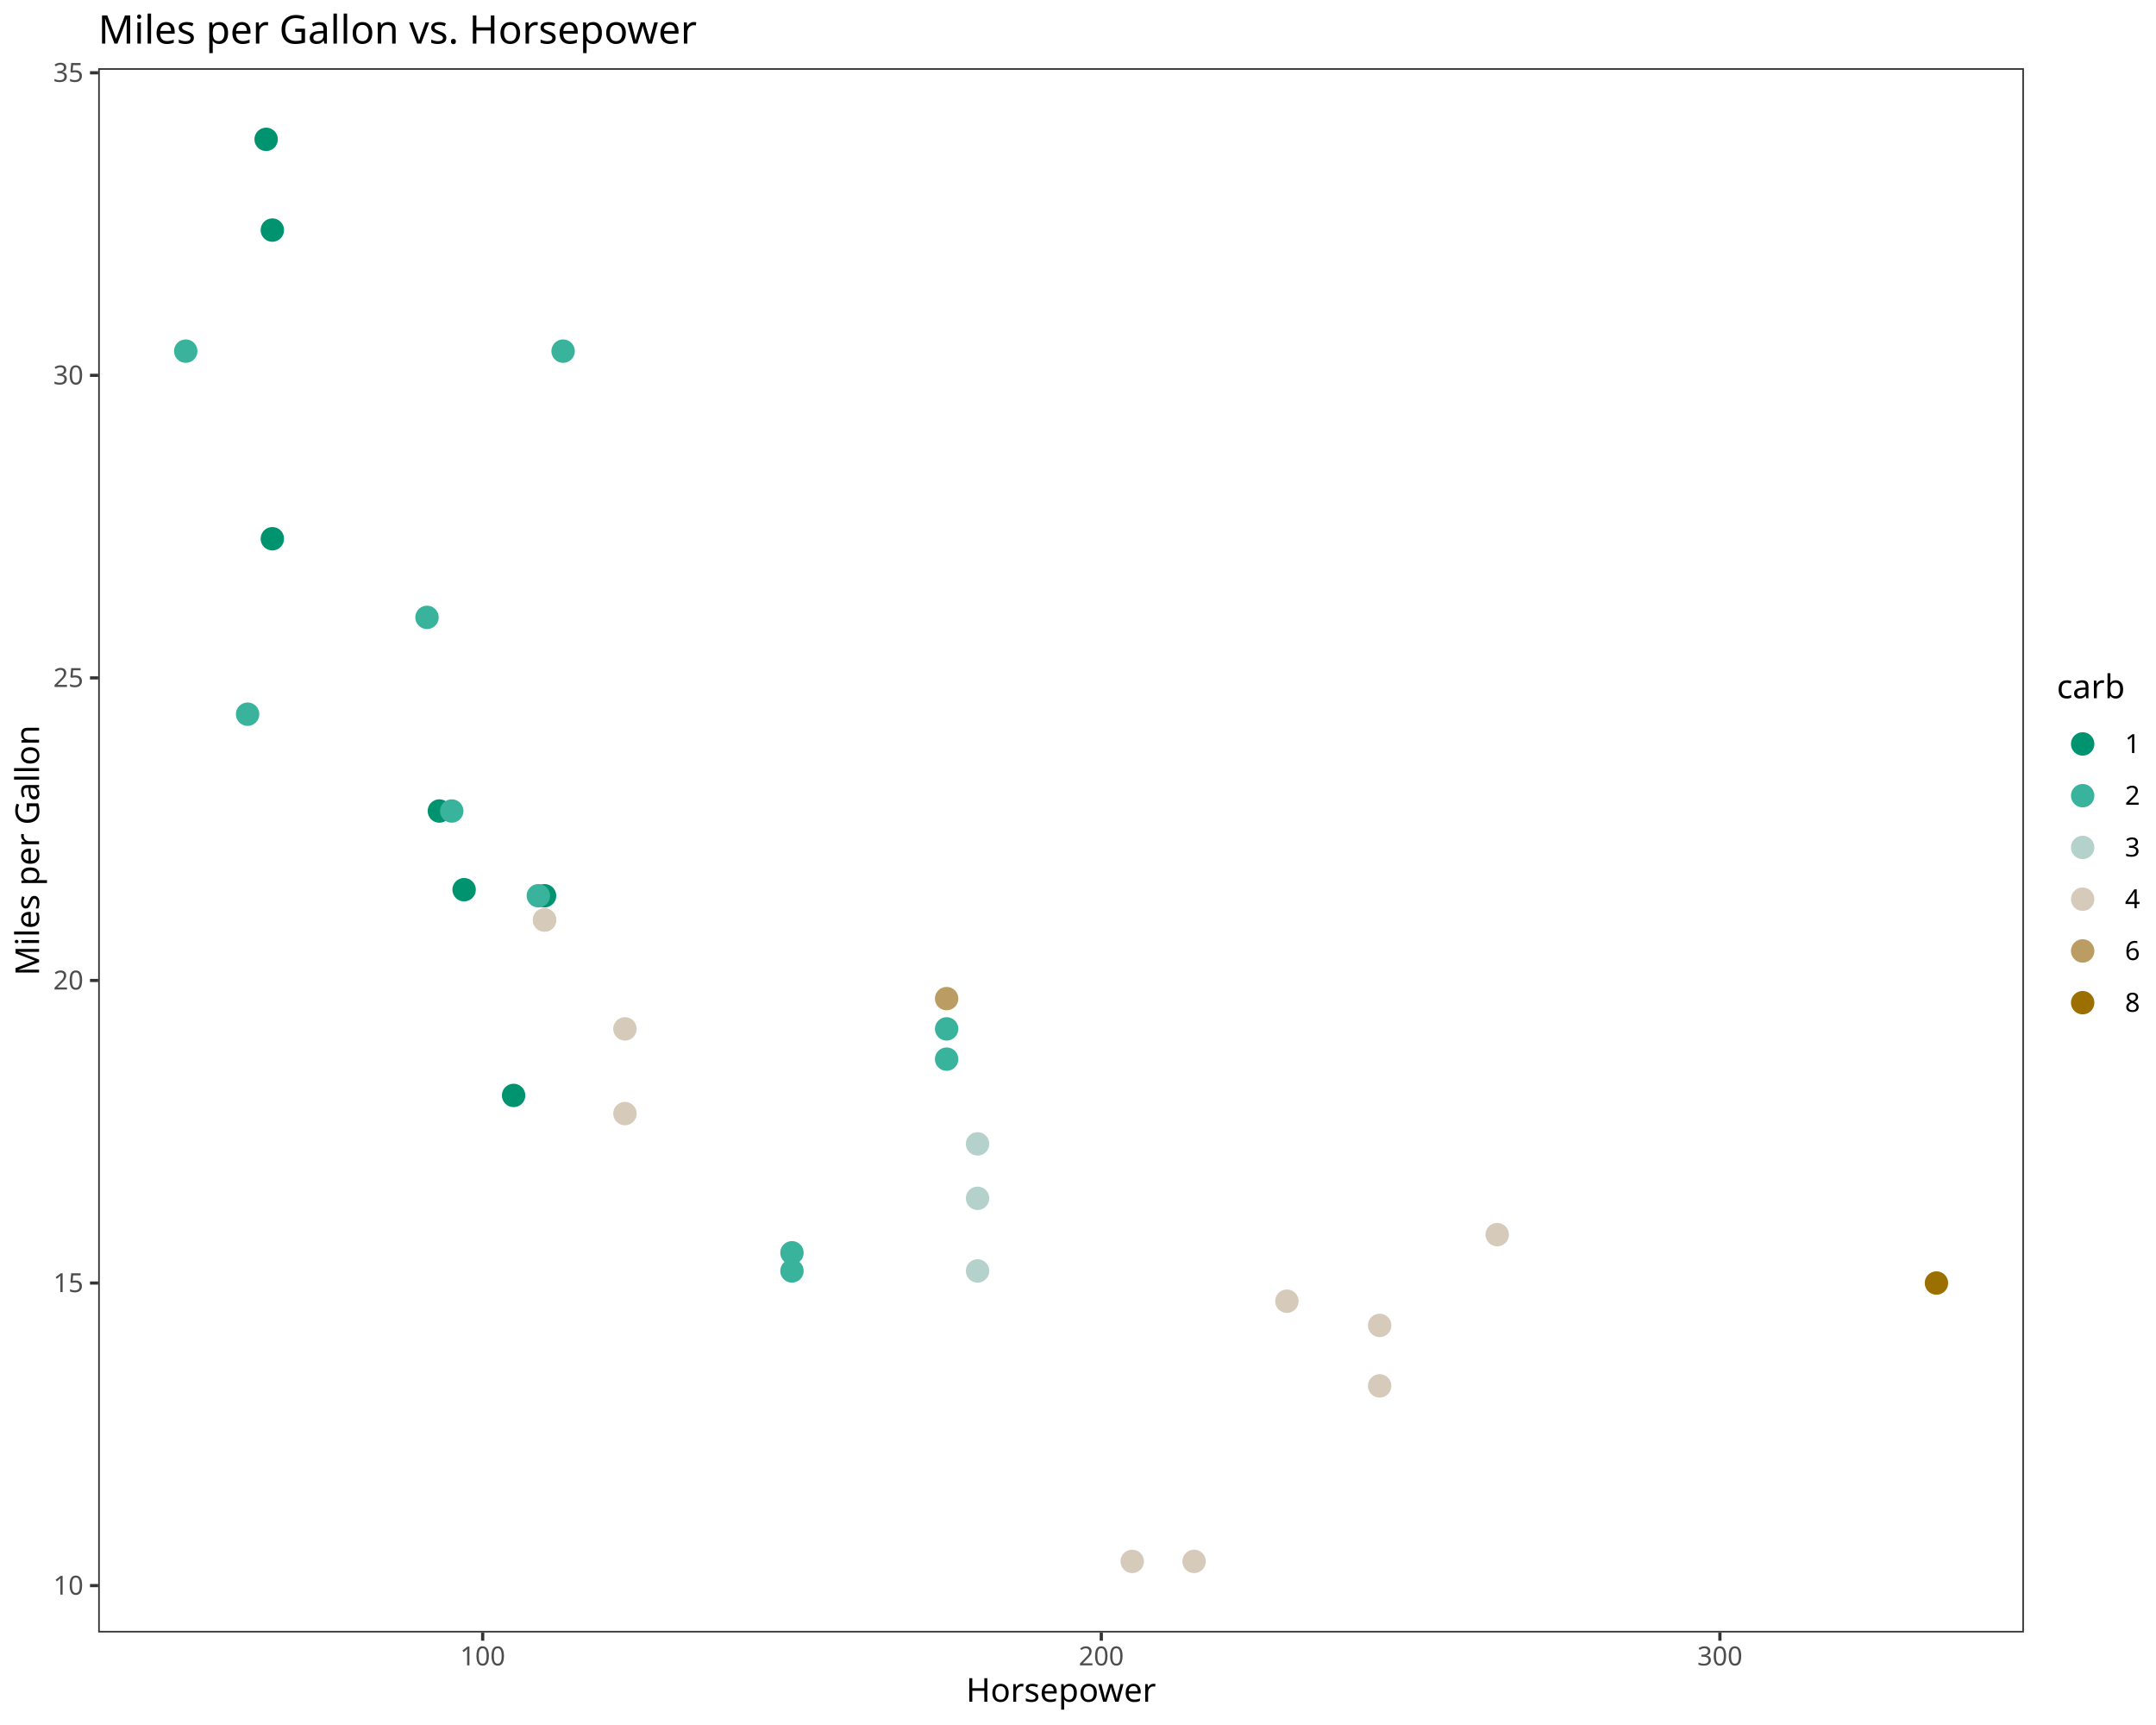
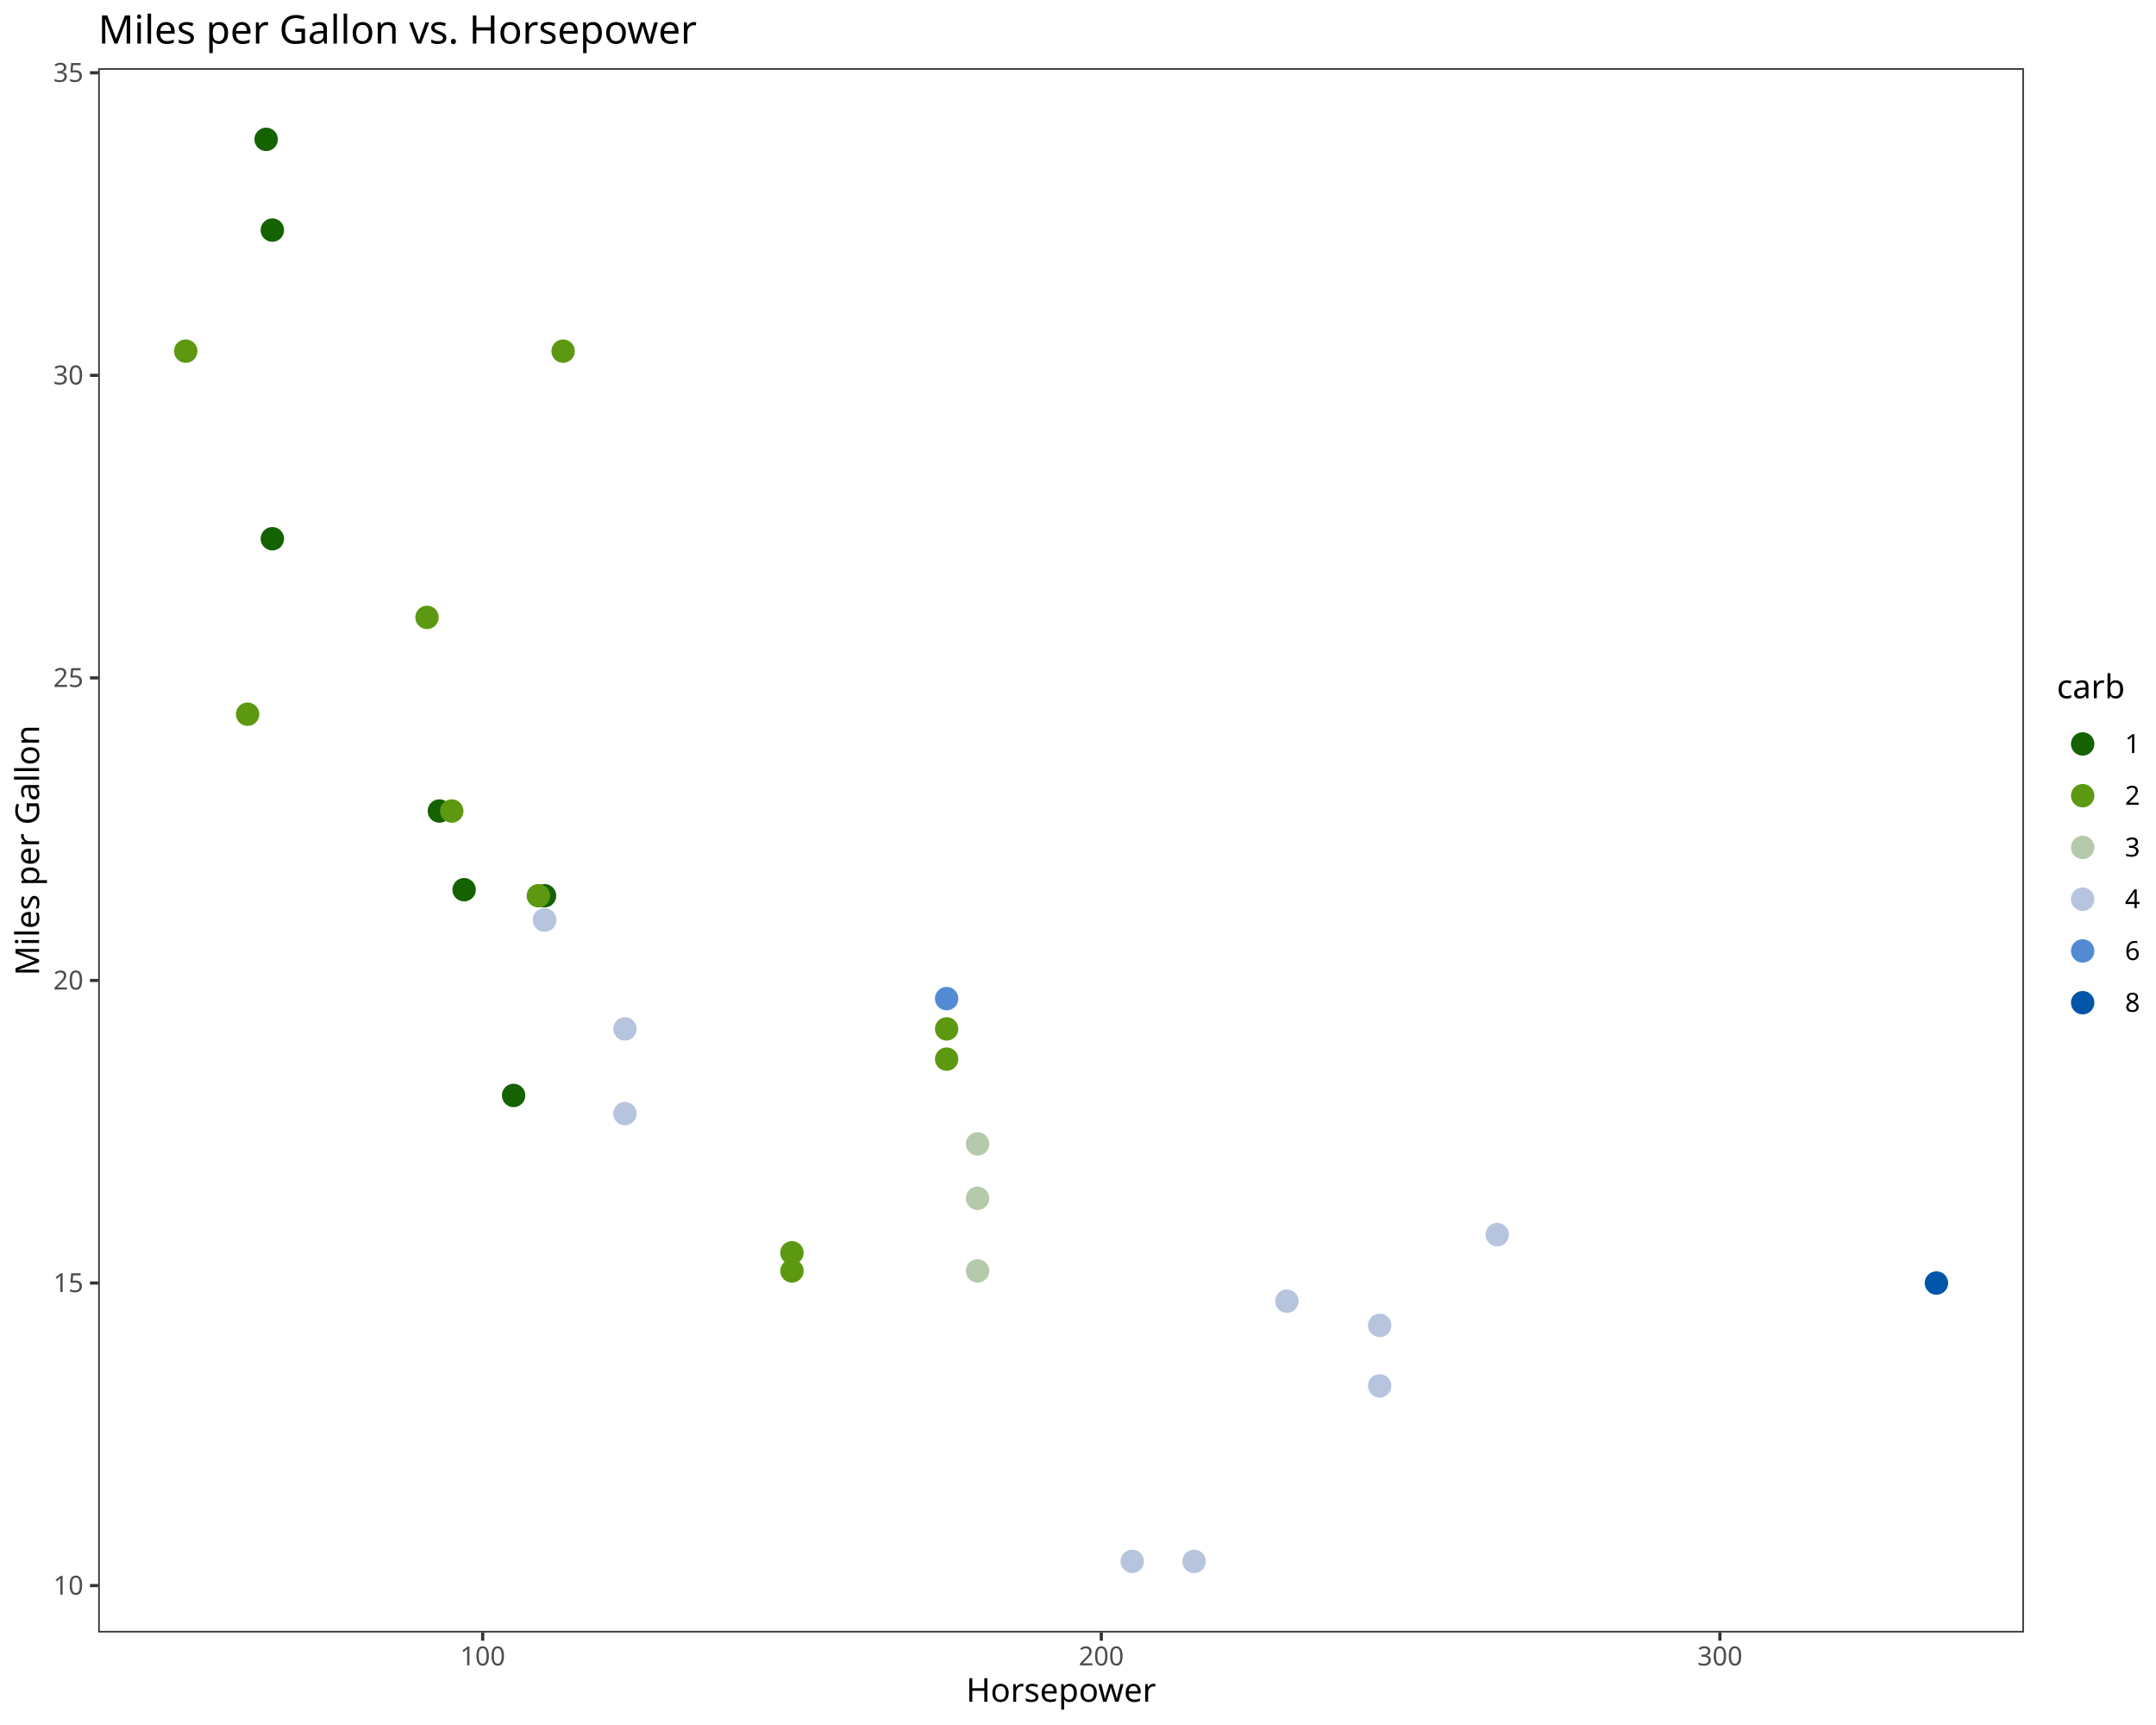
<svg xmlns="http://www.w3.org/2000/svg" class="svglite" data-engine-version="2.0" width="720.00pt" height="576.00pt" viewBox="0 0 720.00 576.00">
  <defs>
    <style type="text/css">
    .svglite line, .svglite polyline, .svglite polygon, .svglite path, .svglite rect, .svglite circle {
      fill: none;
      stroke: #000000;
      stroke-linecap: round;
      stroke-linejoin: round;
      stroke-miterlimit: 10.00;
    }
  </style>
  </defs>
  <rect width="100%" height="100%" style="stroke: none; fill: #FFFFFF;" />
  <defs>
    <clipPath id="cpMC4wMHw3MjAuMDB8MC4wMHw1NzYuMDA=">
      <rect x="0.00" y="0.00" width="720.00" height="576.00" />
    </clipPath>
  </defs>
  <g clip-path="url(#cpMC4wMHw3MjAuMDB8MC4wMHw1NzYuMDA=)">
    <rect x="0.00" y="0.00" width="720.00" height="576.00" style="stroke-width: 1.07; stroke: #FFFFFF; fill: #FFFFFF;" />
  </g>
  <defs>
    <clipPath id="cpMzIuNzl8Njc1LjkxfDIyLjc4fDU0NS4xMQ==">
      <rect x="32.79" y="22.78" width="643.11" height="522.33" />
    </clipPath>
  </defs>
  <g clip-path="url(#cpMzIuNzl8Njc1LjkxfDIyLjc4fDU0NS4xMQ==)">
    <rect x="32.79" y="22.78" width="643.11" height="522.33" style="stroke-width: 1.07; stroke: none; fill: #FFFFFF;" />
-     <circle cx="181.85" cy="307.19" r="3.56" style="stroke-width: 0.71; stroke: #D6CABA; fill: #D6CABA;" />
-     <circle cx="181.85" cy="307.19" r="3.56" style="stroke-width: 0.71; stroke: #D6CABA; fill: #D6CABA;" />
-     <circle cx="146.73" cy="270.81" r="3.56" style="stroke-width: 0.71; stroke: #009370; fill: #009370;" />
-     <circle cx="181.85" cy="299.10" r="3.56" style="stroke-width: 0.71; stroke: #009370; fill: #009370;" />
-     <circle cx="316.13" cy="353.66" r="3.56" style="stroke-width: 0.71; stroke: #39B39C; fill: #39B39C;" />
-     <circle cx="171.52" cy="365.78" r="3.56" style="stroke-width: 0.71; stroke: #009370; fill: #009370;" />
-     <circle cx="460.74" cy="442.57" r="3.56" style="stroke-width: 0.71; stroke: #D6CABA; fill: #D6CABA;" />
-     <circle cx="82.69" cy="238.48" r="3.56" style="stroke-width: 0.71; stroke: #39B39C; fill: #39B39C;" />
-     <circle cx="150.86" cy="270.81" r="3.56" style="stroke-width: 0.71; stroke: #39B39C; fill: #39B39C;" />
-     <circle cx="208.70" cy="343.56" r="3.56" style="stroke-width: 0.71; stroke: #D6CABA; fill: #D6CABA;" />
-     <circle cx="208.70" cy="371.84" r="3.56" style="stroke-width: 0.71; stroke: #D6CABA; fill: #D6CABA;" />
-     <circle cx="326.46" cy="400.13" r="3.56" style="stroke-width: 0.71; stroke: #B4D2CB; fill: #B4D2CB;" />
-     <circle cx="326.46" cy="381.95" r="3.56" style="stroke-width: 0.71; stroke: #B4D2CB; fill: #B4D2CB;" />
-     <circle cx="326.46" cy="424.38" r="3.56" style="stroke-width: 0.71; stroke: #B4D2CB; fill: #B4D2CB;" />
-     <circle cx="378.11" cy="521.37" r="3.56" style="stroke-width: 0.71; stroke: #D6CABA; fill: #D6CABA;" />
-     <circle cx="398.77" cy="521.37" r="3.56" style="stroke-width: 0.71; stroke: #D6CABA; fill: #D6CABA;" />
-     <circle cx="429.76" cy="434.48" r="3.56" style="stroke-width: 0.71; stroke: #D6CABA; fill: #D6CABA;" />
-     <circle cx="90.95" cy="76.83" r="3.56" style="stroke-width: 0.71; stroke: #009370; fill: #009370;" />
-     <circle cx="62.03" cy="117.25" r="3.56" style="stroke-width: 0.71; stroke: #39B39C; fill: #39B39C;" />
-     <circle cx="88.88" cy="46.53" r="3.56" style="stroke-width: 0.71; stroke: #009370; fill: #009370;" />
-     <circle cx="154.99" cy="297.08" r="3.56" style="stroke-width: 0.71; stroke: #009370; fill: #009370;" />
-     <circle cx="264.48" cy="418.32" r="3.56" style="stroke-width: 0.71; stroke: #39B39C; fill: #39B39C;" />
-     <circle cx="264.48" cy="424.38" r="3.56" style="stroke-width: 0.71; stroke: #39B39C; fill: #39B39C;" />
-     <circle cx="460.74" cy="462.77" r="3.56" style="stroke-width: 0.71; stroke: #D6CABA; fill: #D6CABA;" />
-     <circle cx="316.13" cy="343.56" r="3.56" style="stroke-width: 0.71; stroke: #39B39C; fill: #39B39C;" />
-     <circle cx="90.95" cy="179.89" r="3.56" style="stroke-width: 0.71; stroke: #009370; fill: #009370;" />
-     <circle cx="142.60" cy="206.15" r="3.56" style="stroke-width: 0.71; stroke: #39B39C; fill: #39B39C;" />
-     <circle cx="188.05" cy="117.25" r="3.56" style="stroke-width: 0.71; stroke: #39B39C; fill: #39B39C;" />
-     <circle cx="500.00" cy="412.26" r="3.56" style="stroke-width: 0.71; stroke: #D6CABA; fill: #D6CABA;" />
-     <circle cx="316.13" cy="333.45" r="3.56" style="stroke-width: 0.71; stroke: #BB9C63; fill: #BB9C63;" />
-     <circle cx="646.68" cy="428.42" r="3.56" style="stroke-width: 0.71; stroke: #9C7000; fill: #9C7000;" />
-     <circle cx="179.78" cy="299.10" r="3.56" style="stroke-width: 0.71; stroke: #39B39C; fill: #39B39C;" />
+     <circle cx="181.85" cy="307.19" r="3.56" style="stroke-width: 0.71; stroke: #B7C4DE; fill: #B7C4DE;" />
+     <circle cx="181.85" cy="307.19" r="3.56" style="stroke-width: 0.71; stroke: #B7C4DE; fill: #B7C4DE;" />
+     <circle cx="146.73" cy="270.81" r="3.56" style="stroke-width: 0.71; stroke: #146200; fill: #146200;" />
+     <circle cx="181.85" cy="299.10" r="3.56" style="stroke-width: 0.71; stroke: #146200; fill: #146200;" />
+     <circle cx="316.13" cy="353.66" r="3.56" style="stroke-width: 0.71; stroke: #5C9911; fill: #5C9911;" />
+     <circle cx="171.52" cy="365.78" r="3.56" style="stroke-width: 0.71; stroke: #146200; fill: #146200;" />
+     <circle cx="460.74" cy="442.57" r="3.56" style="stroke-width: 0.71; stroke: #B7C4DE; fill: #B7C4DE;" />
+     <circle cx="82.69" cy="238.48" r="3.56" style="stroke-width: 0.71; stroke: #5C9911; fill: #5C9911;" />
+     <circle cx="150.86" cy="270.81" r="3.56" style="stroke-width: 0.71; stroke: #5C9911; fill: #5C9911;" />
+     <circle cx="208.70" cy="343.56" r="3.56" style="stroke-width: 0.71; stroke: #B7C4DE; fill: #B7C4DE;" />
+     <circle cx="208.70" cy="371.84" r="3.56" style="stroke-width: 0.71; stroke: #B7C4DE; fill: #B7C4DE;" />
+     <circle cx="326.46" cy="400.13" r="3.56" style="stroke-width: 0.71; stroke: #B5CAAA; fill: #B5CAAA;" />
+     <circle cx="326.46" cy="381.95" r="3.56" style="stroke-width: 0.71; stroke: #B5CAAA; fill: #B5CAAA;" />
+     <circle cx="326.46" cy="424.38" r="3.56" style="stroke-width: 0.71; stroke: #B5CAAA; fill: #B5CAAA;" />
+     <circle cx="378.11" cy="521.37" r="3.56" style="stroke-width: 0.71; stroke: #B7C4DE; fill: #B7C4DE;" />
+     <circle cx="398.77" cy="521.37" r="3.56" style="stroke-width: 0.71; stroke: #B7C4DE; fill: #B7C4DE;" />
+     <circle cx="429.76" cy="434.48" r="3.56" style="stroke-width: 0.71; stroke: #B7C4DE; fill: #B7C4DE;" />
+     <circle cx="90.95" cy="76.83" r="3.56" style="stroke-width: 0.71; stroke: #146200; fill: #146200;" />
+     <circle cx="62.03" cy="117.25" r="3.56" style="stroke-width: 0.71; stroke: #5C9911; fill: #5C9911;" />
+     <circle cx="88.88" cy="46.53" r="3.56" style="stroke-width: 0.71; stroke: #146200; fill: #146200;" />
+     <circle cx="154.99" cy="297.08" r="3.56" style="stroke-width: 0.71; stroke: #146200; fill: #146200;" />
+     <circle cx="264.48" cy="418.32" r="3.56" style="stroke-width: 0.71; stroke: #5C9911; fill: #5C9911;" />
+     <circle cx="264.48" cy="424.38" r="3.56" style="stroke-width: 0.71; stroke: #5C9911; fill: #5C9911;" />
+     <circle cx="460.74" cy="462.77" r="3.56" style="stroke-width: 0.71; stroke: #B7C4DE; fill: #B7C4DE;" />
+     <circle cx="316.13" cy="343.56" r="3.56" style="stroke-width: 0.71; stroke: #5C9911; fill: #5C9911;" />
+     <circle cx="90.95" cy="179.89" r="3.56" style="stroke-width: 0.71; stroke: #146200; fill: #146200;" />
+     <circle cx="142.60" cy="206.15" r="3.56" style="stroke-width: 0.71; stroke: #5C9911; fill: #5C9911;" />
+     <circle cx="188.05" cy="117.25" r="3.56" style="stroke-width: 0.71; stroke: #5C9911; fill: #5C9911;" />
+     <circle cx="500.00" cy="412.26" r="3.56" style="stroke-width: 0.71; stroke: #B7C4DE; fill: #B7C4DE;" />
+     <circle cx="316.13" cy="333.45" r="3.56" style="stroke-width: 0.71; stroke: #528BD4; fill: #528BD4;" />
+     <circle cx="646.68" cy="428.42" r="3.56" style="stroke-width: 0.71; stroke: #0055A9; fill: #0055A9;" />
+     <circle cx="179.78" cy="299.10" r="3.56" style="stroke-width: 0.71; stroke: #5C9911; fill: #5C9911;" />
    <rect x="32.79" y="22.78" width="643.11" height="522.33" style="stroke-width: 1.07; stroke: #333333;" />
  </g>
  <g clip-path="url(#cpMC4wMHw3MjAuMDB8MC4wMHw1NzYuMDA=)">
    <text x="27.86" y="532.48" text-anchor="end" style="font-size: 8.80px; fill: #4D4D4D; font-family: sans;" textLength="9.79px" lengthAdjust="spacingAndGlyphs">10</text>
    <text x="27.86" y="431.45" text-anchor="end" style="font-size: 8.80px; fill: #4D4D4D; font-family: sans;" textLength="9.79px" lengthAdjust="spacingAndGlyphs">15</text>
    <text x="27.86" y="330.42" text-anchor="end" style="font-size: 8.80px; fill: #4D4D4D; font-family: sans;" textLength="9.79px" lengthAdjust="spacingAndGlyphs">20</text>
    <text x="27.86" y="229.39" text-anchor="end" style="font-size: 8.80px; fill: #4D4D4D; font-family: sans;" textLength="9.79px" lengthAdjust="spacingAndGlyphs">25</text>
    <text x="27.86" y="128.36" text-anchor="end" style="font-size: 8.80px; fill: #4D4D4D; font-family: sans;" textLength="9.79px" lengthAdjust="spacingAndGlyphs">30</text>
    <text x="27.86" y="27.33" text-anchor="end" style="font-size: 8.80px; fill: #4D4D4D; font-family: sans;" textLength="9.79px" lengthAdjust="spacingAndGlyphs">35</text>
    <polyline points="30.05,529.45 32.79,529.45 " style="stroke-width: 1.07; stroke: #333333; stroke-linecap: butt;" />
    <polyline points="30.05,428.42 32.79,428.42 " style="stroke-width: 1.07; stroke: #333333; stroke-linecap: butt;" />
    <polyline points="30.05,327.39 32.79,327.39 " style="stroke-width: 1.07; stroke: #333333; stroke-linecap: butt;" />
    <polyline points="30.05,226.36 32.79,226.36 " style="stroke-width: 1.07; stroke: #333333; stroke-linecap: butt;" />
    <polyline points="30.05,125.33 32.79,125.33 " style="stroke-width: 1.07; stroke: #333333; stroke-linecap: butt;" />
    <polyline points="30.05,24.30 32.79,24.30 " style="stroke-width: 1.07; stroke: #333333; stroke-linecap: butt;" />
    <polyline points="161.19,547.85 161.19,545.11 " style="stroke-width: 1.07; stroke: #333333; stroke-linecap: butt;" />
    <polyline points="367.78,547.85 367.78,545.11 " style="stroke-width: 1.07; stroke: #333333; stroke-linecap: butt;" />
    <polyline points="574.37,547.85 574.37,545.11 " style="stroke-width: 1.07; stroke: #333333; stroke-linecap: butt;" />
    <text x="161.19" y="556.10" text-anchor="middle" style="font-size: 8.80px; fill: #4D4D4D; font-family: sans;" textLength="14.68px" lengthAdjust="spacingAndGlyphs">100</text>
    <text x="367.78" y="556.10" text-anchor="middle" style="font-size: 8.80px; fill: #4D4D4D; font-family: sans;" textLength="14.68px" lengthAdjust="spacingAndGlyphs">200</text>
    <text x="574.37" y="556.10" text-anchor="middle" style="font-size: 8.80px; fill: #4D4D4D; font-family: sans;" textLength="14.68px" lengthAdjust="spacingAndGlyphs">300</text>
    <text x="354.35" y="568.24" text-anchor="middle" style="font-size: 11.00px; font-family: sans;" textLength="59.31px" lengthAdjust="spacingAndGlyphs">Horsepower</text>
    <text transform="translate(13.05,283.95) rotate(-90)" text-anchor="middle" style="font-size: 11.00px; font-family: sans;" textLength="79.48px" lengthAdjust="spacingAndGlyphs">Miles per Gallon</text>
    <rect x="686.87" y="224.44" width="27.65" height="119.01" style="stroke-width: 1.07; stroke: none; fill: #FFFFFF;" />
    <text x="686.87" y="233.15" style="font-size: 11.00px; font-family: sans;" textLength="21.40px" lengthAdjust="spacingAndGlyphs">carb</text>
    <rect x="686.87" y="239.77" width="17.28" height="17.28" style="stroke-width: 1.07; stroke: none; fill: #FFFFFF;" />
-     <circle cx="695.51" cy="248.41" r="3.56" style="stroke-width: 0.71; stroke: #009370; fill: #009370;" />
+     <circle cx="695.51" cy="248.41" r="3.56" style="stroke-width: 0.71; stroke: #146200; fill: #146200;" />
    <rect x="686.87" y="257.05" width="17.28" height="17.28" style="stroke-width: 1.07; stroke: none; fill: #FFFFFF;" />
-     <circle cx="695.51" cy="265.69" r="3.56" style="stroke-width: 0.71; stroke: #39B39C; fill: #39B39C;" />
+     <circle cx="695.51" cy="265.69" r="3.56" style="stroke-width: 0.71; stroke: #5C9911; fill: #5C9911;" />
    <rect x="686.87" y="274.33" width="17.28" height="17.28" style="stroke-width: 1.07; stroke: none; fill: #FFFFFF;" />
-     <circle cx="695.51" cy="282.97" r="3.56" style="stroke-width: 0.71; stroke: #B4D2CB; fill: #B4D2CB;" />
+     <circle cx="695.51" cy="282.97" r="3.56" style="stroke-width: 0.71; stroke: #B5CAAA; fill: #B5CAAA;" />
    <rect x="686.87" y="291.61" width="17.28" height="17.28" style="stroke-width: 1.07; stroke: none; fill: #FFFFFF;" />
-     <circle cx="695.51" cy="300.25" r="3.56" style="stroke-width: 0.71; stroke: #D6CABA; fill: #D6CABA;" />
+     <circle cx="695.51" cy="300.25" r="3.56" style="stroke-width: 0.71; stroke: #B7C4DE; fill: #B7C4DE;" />
    <rect x="686.87" y="308.89" width="17.28" height="17.28" style="stroke-width: 1.07; stroke: none; fill: #FFFFFF;" />
-     <circle cx="695.51" cy="317.53" r="3.56" style="stroke-width: 0.71; stroke: #BB9C63; fill: #BB9C63;" />
+     <circle cx="695.51" cy="317.53" r="3.56" style="stroke-width: 0.71; stroke: #528BD4; fill: #528BD4;" />
    <rect x="686.87" y="326.17" width="17.28" height="17.28" style="stroke-width: 1.07; stroke: none; fill: #FFFFFF;" />
-     <circle cx="695.51" cy="334.81" r="3.56" style="stroke-width: 0.71; stroke: #9C7000; fill: #9C7000;" />
+     <circle cx="695.51" cy="334.81" r="3.56" style="stroke-width: 0.71; stroke: #0055A9; fill: #0055A9;" />
    <text x="709.63" y="251.44" style="font-size: 8.80px; font-family: sans;" textLength="4.89px" lengthAdjust="spacingAndGlyphs">1</text>
    <text x="709.63" y="268.72" style="font-size: 8.80px; font-family: sans;" textLength="4.89px" lengthAdjust="spacingAndGlyphs">2</text>
    <text x="709.63" y="286.00" style="font-size: 8.80px; font-family: sans;" textLength="4.89px" lengthAdjust="spacingAndGlyphs">3</text>
    <text x="709.63" y="303.28" style="font-size: 8.80px; font-family: sans;" textLength="4.89px" lengthAdjust="spacingAndGlyphs">4</text>
    <text x="709.63" y="320.56" style="font-size: 8.80px; font-family: sans;" textLength="4.89px" lengthAdjust="spacingAndGlyphs">6</text>
    <text x="709.63" y="337.84" style="font-size: 8.80px; font-family: sans;" textLength="4.89px" lengthAdjust="spacingAndGlyphs">8</text>
    <text x="32.79" y="14.56" style="font-size: 13.20px; font-family: sans;" textLength="190.77px" lengthAdjust="spacingAndGlyphs">Miles per Gallon vs. Horsepower</text>
  </g>
</svg>
